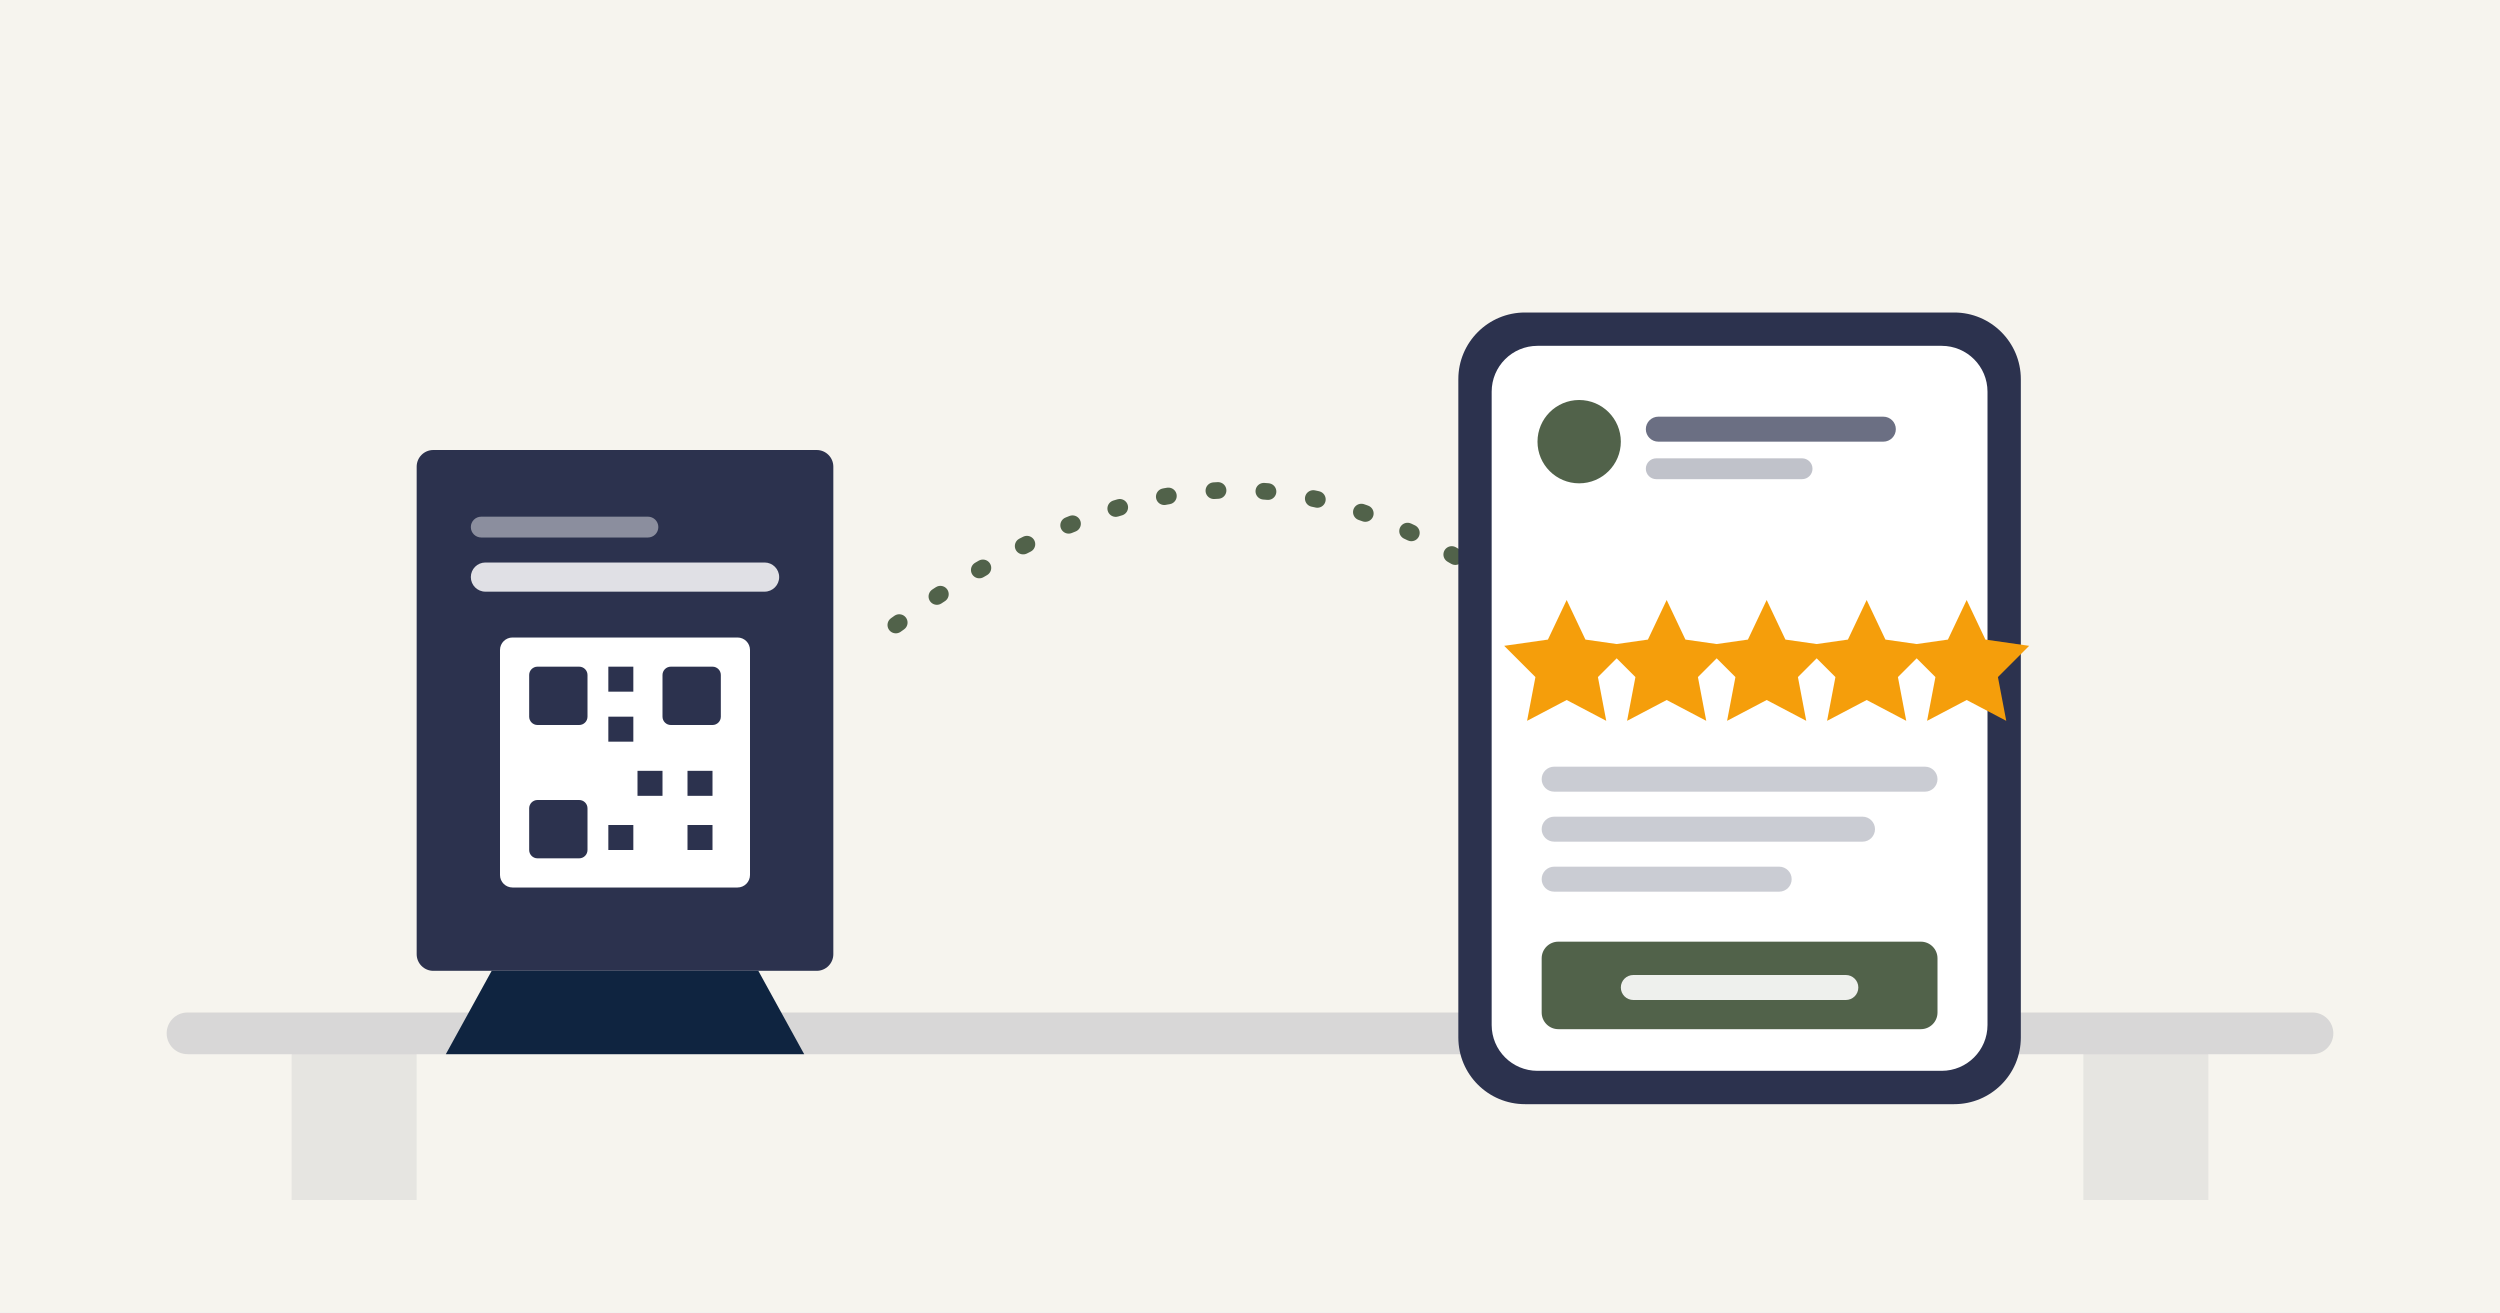
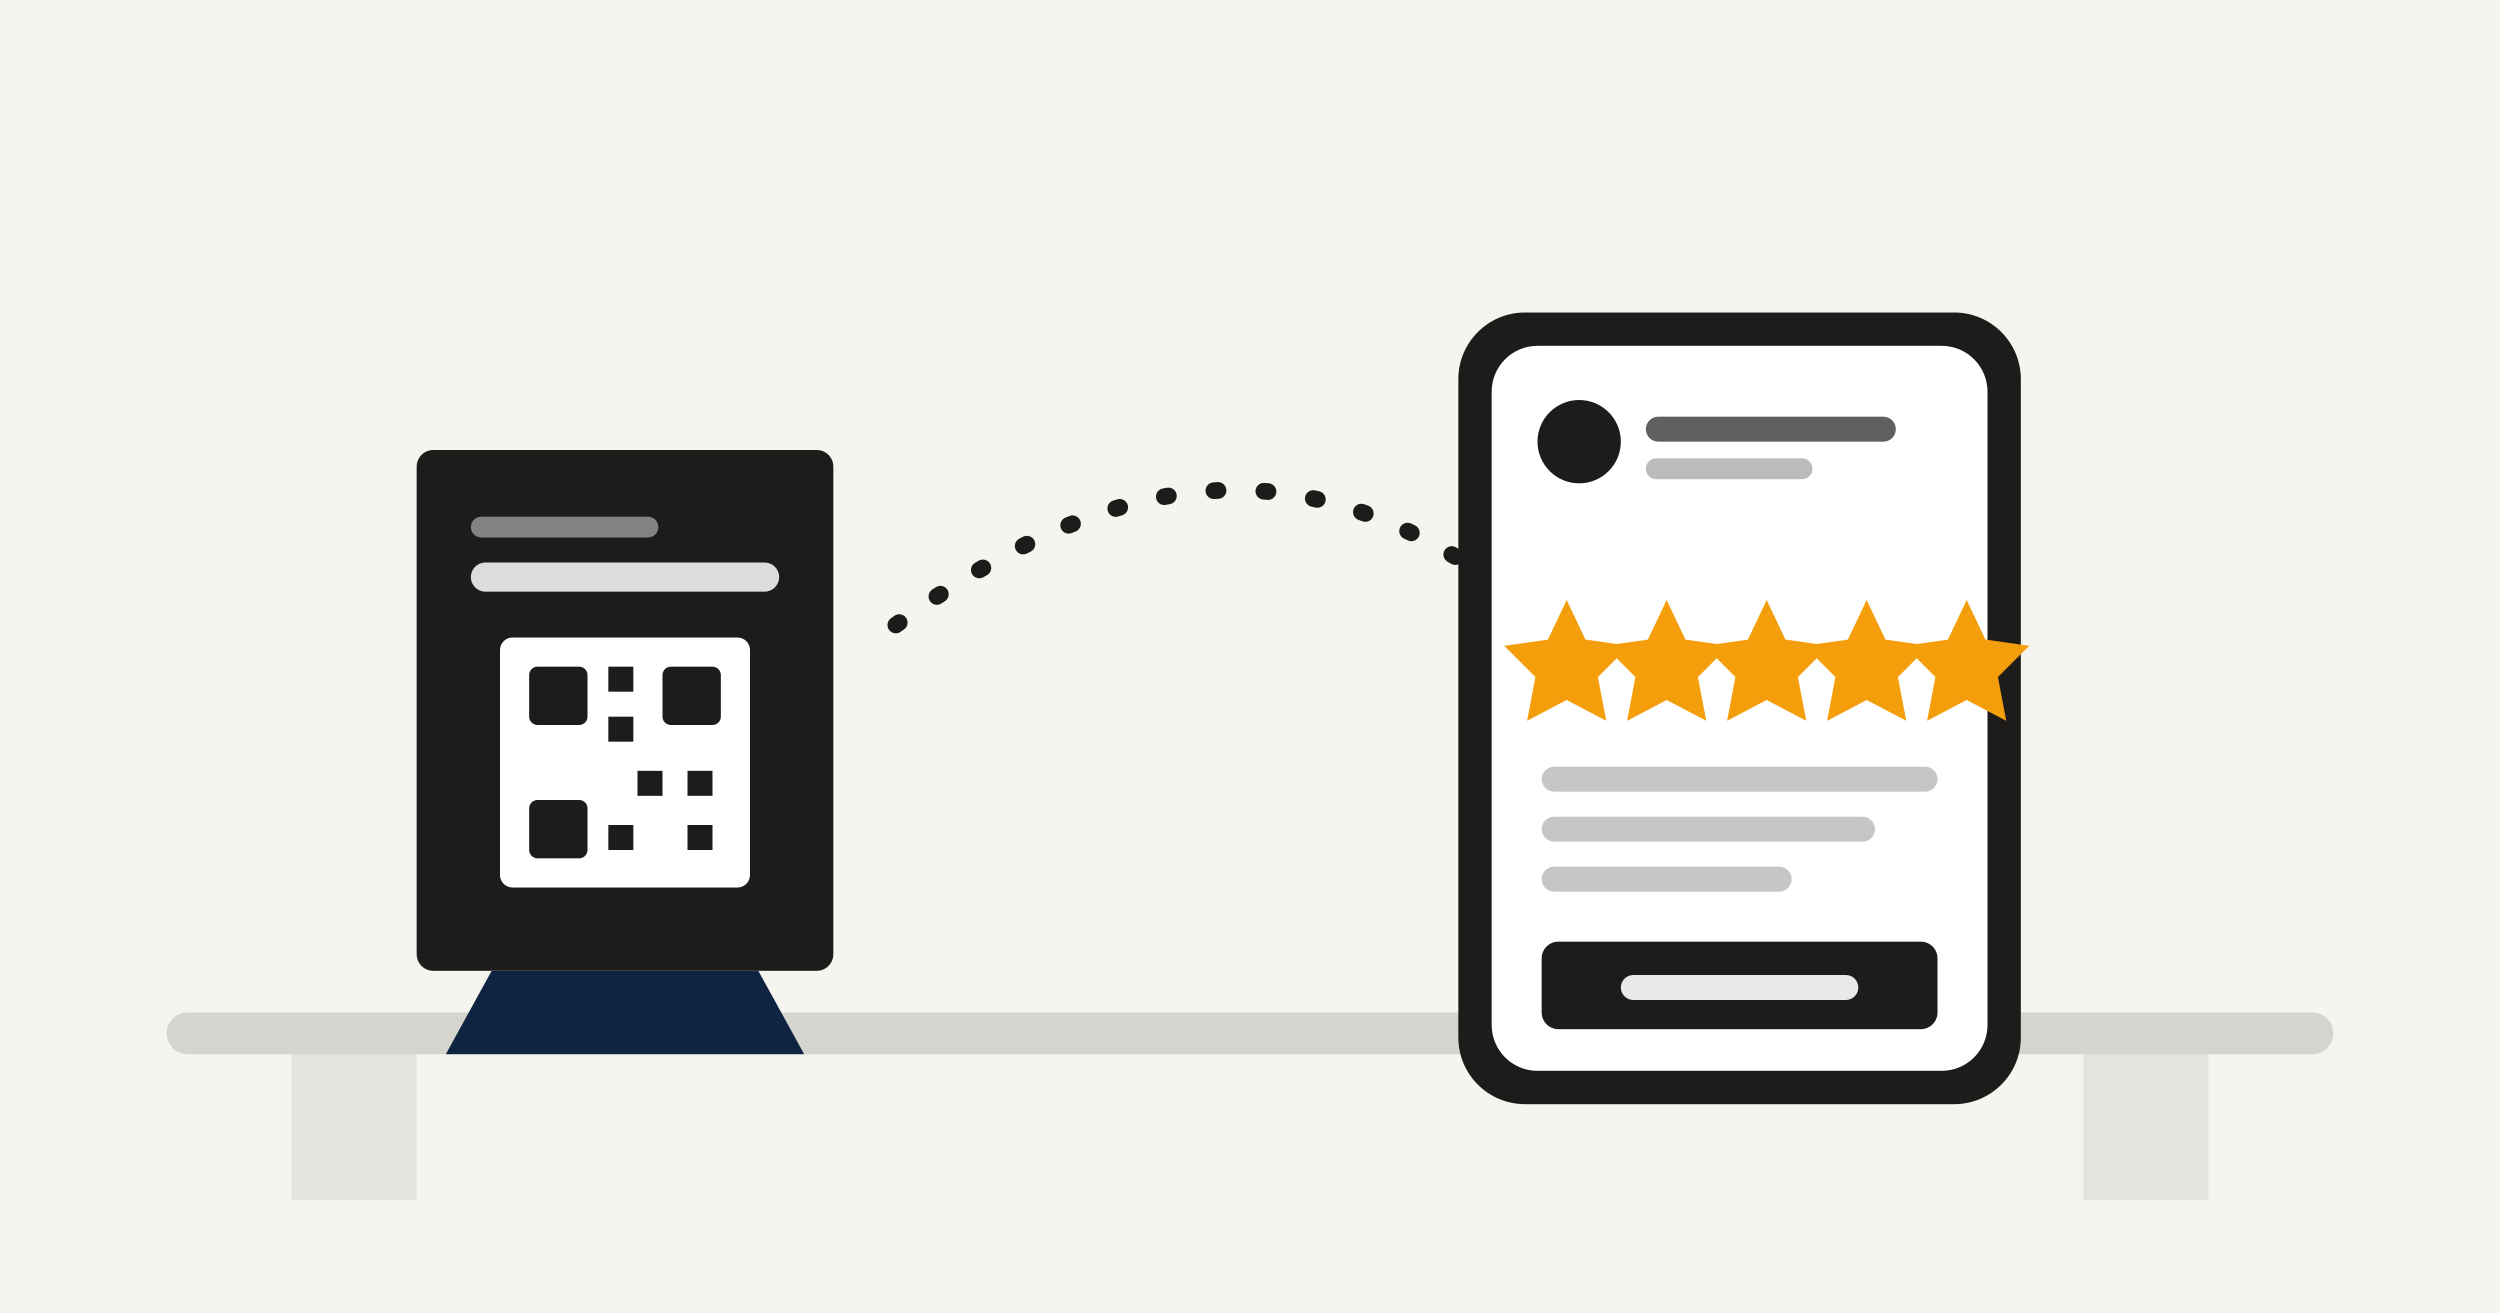
<svg xmlns="http://www.w3.org/2000/svg" viewBox="0 0 1200 630" width="1200" height="630" role="img" aria-label="Kunde ved disken der giver fem stjerner på sin telefon efter at have scannet en stander">
  <rect width="1200" height="630" fill="#f6f4ee" />
-   <rect x="80" y="486" width="1040" height="20" rx="10" fill="#2c324e" opacity="0.15" />
-   <rect x="140" y="506" width="60" height="70" fill="#2c324e" opacity="0.08" />
-   <rect x="1000" y="506" width="60" height="70" fill="#2c324e" opacity="0.08" />
+   <rect x="80" y="486" width="1040" height="20" rx="10" fill="#1e1c1a" opacity="0.15" />
+   <rect x="140" y="506" width="60" height="70" fill="#1e1c1a" opacity="0.08" />
+   <rect x="1000" y="506" width="60" height="70" fill="#1e1c1a" opacity="0.08" />
  <g>
-     <rect x="200" y="216" width="200" height="250" rx="8" fill="#2c324e" />
+     <rect x="200" y="216" width="200" height="250" rx="8" fill="#1e1c1a" />
    <rect x="226" y="248" width="90" height="10" rx="5" fill="#ffffff" opacity="0.45" />
    <rect x="226" y="270" width="148" height="14" rx="7" fill="#ffffff" opacity="0.85" />
    <rect x="240" y="306" width="120" height="120" rx="6" fill="#ffffff" />
-     <g fill="#2c324e">
+     <g fill="#1e1c1a">
      <rect x="254" y="320" width="28" height="28" rx="4" />
      <rect x="318" y="320" width="28" height="28" rx="4" />
      <rect x="254" y="384" width="28" height="28" rx="4" />
      <rect x="292" y="320" width="12" height="12" />
      <rect x="292" y="344" width="12" height="12" />
      <rect x="306" y="370" width="12" height="12" />
      <rect x="330" y="370" width="12" height="12" />
      <rect x="292" y="396" width="12" height="12" />
      <rect x="330" y="396" width="12" height="12" />
    </g>
    <path d="M236 466l-22 40h172l-22-40z" fill="#0f2440" />
  </g>
-   <path d="M430 300 C 540 220, 620 220, 700 268" stroke="#51624a" stroke-width="8" fill="none" stroke-linecap="round" stroke-dasharray="2 22" />
+   <path d="M430 300 C 540 220, 620 220, 700 268" stroke="#1e1c1a" stroke-width="8" fill="none" stroke-linecap="round" stroke-dasharray="2 22" />
  <g>
-     <rect x="700" y="150" width="270" height="380" rx="32" fill="#2c324e" />
+     <rect x="700" y="150" width="270" height="380" rx="32" fill="#1e1c1a" />
    <rect x="716" y="166" width="238" height="348" rx="22" fill="#ffffff" />
-     <circle cx="758" cy="212" r="20" fill="#51624a" />
-     <rect x="790" y="200" width="120" height="12" rx="6" fill="#2c324e" opacity="0.7" />
-     <rect x="790" y="220" width="80" height="10" rx="5" fill="#2c324e" opacity="0.3" />
+     <circle cx="758" cy="212" r="20" fill="#1e1c1a" />
+     <rect x="790" y="200" width="120" height="12" rx="6" fill="#1e1c1a" opacity="0.7" />
+     <rect x="790" y="220" width="80" height="10" rx="5" fill="#1e1c1a" opacity="0.3" />
    <g fill="#f59e0b">
      <path d="M752 288l9 19 21 3-15 15 4 21-19-10-19 10 4-21-15-15 21-3z" />
      <path d="M800 288l9 19 21 3-15 15 4 21-19-10-19 10 4-21-15-15 21-3z" />
      <path d="M848 288l9 19 21 3-15 15 4 21-19-10-19 10 4-21-15-15 21-3z" />
      <path d="M896 288l9 19 21 3-15 15 4 21-19-10-19 10 4-21-15-15 21-3z" />
      <path d="M944 288l9 19 21 3-15 15 4 21-19-10-19 10 4-21-15-15 21-3z" />
    </g>
-     <rect x="740" y="368" width="190" height="12" rx="6" fill="#2c324e" opacity="0.25" />
-     <rect x="740" y="392" width="160" height="12" rx="6" fill="#2c324e" opacity="0.25" />
-     <rect x="740" y="416" width="120" height="12" rx="6" fill="#2c324e" opacity="0.25" />
-     <rect x="740" y="452" width="190" height="42" rx="8" fill="#51624a" />
+     <rect x="740" y="368" width="190" height="12" rx="6" fill="#1e1c1a" opacity="0.25" />
+     <rect x="740" y="392" width="160" height="12" rx="6" fill="#1e1c1a" opacity="0.25" />
+     <rect x="740" y="416" width="120" height="12" rx="6" fill="#1e1c1a" opacity="0.25" />
+     <rect x="740" y="452" width="190" height="42" rx="8" fill="#1e1c1a" />
    <rect x="778" y="468" width="114" height="12" rx="6" fill="#ffffff" opacity="0.9" />
  </g>
</svg>
